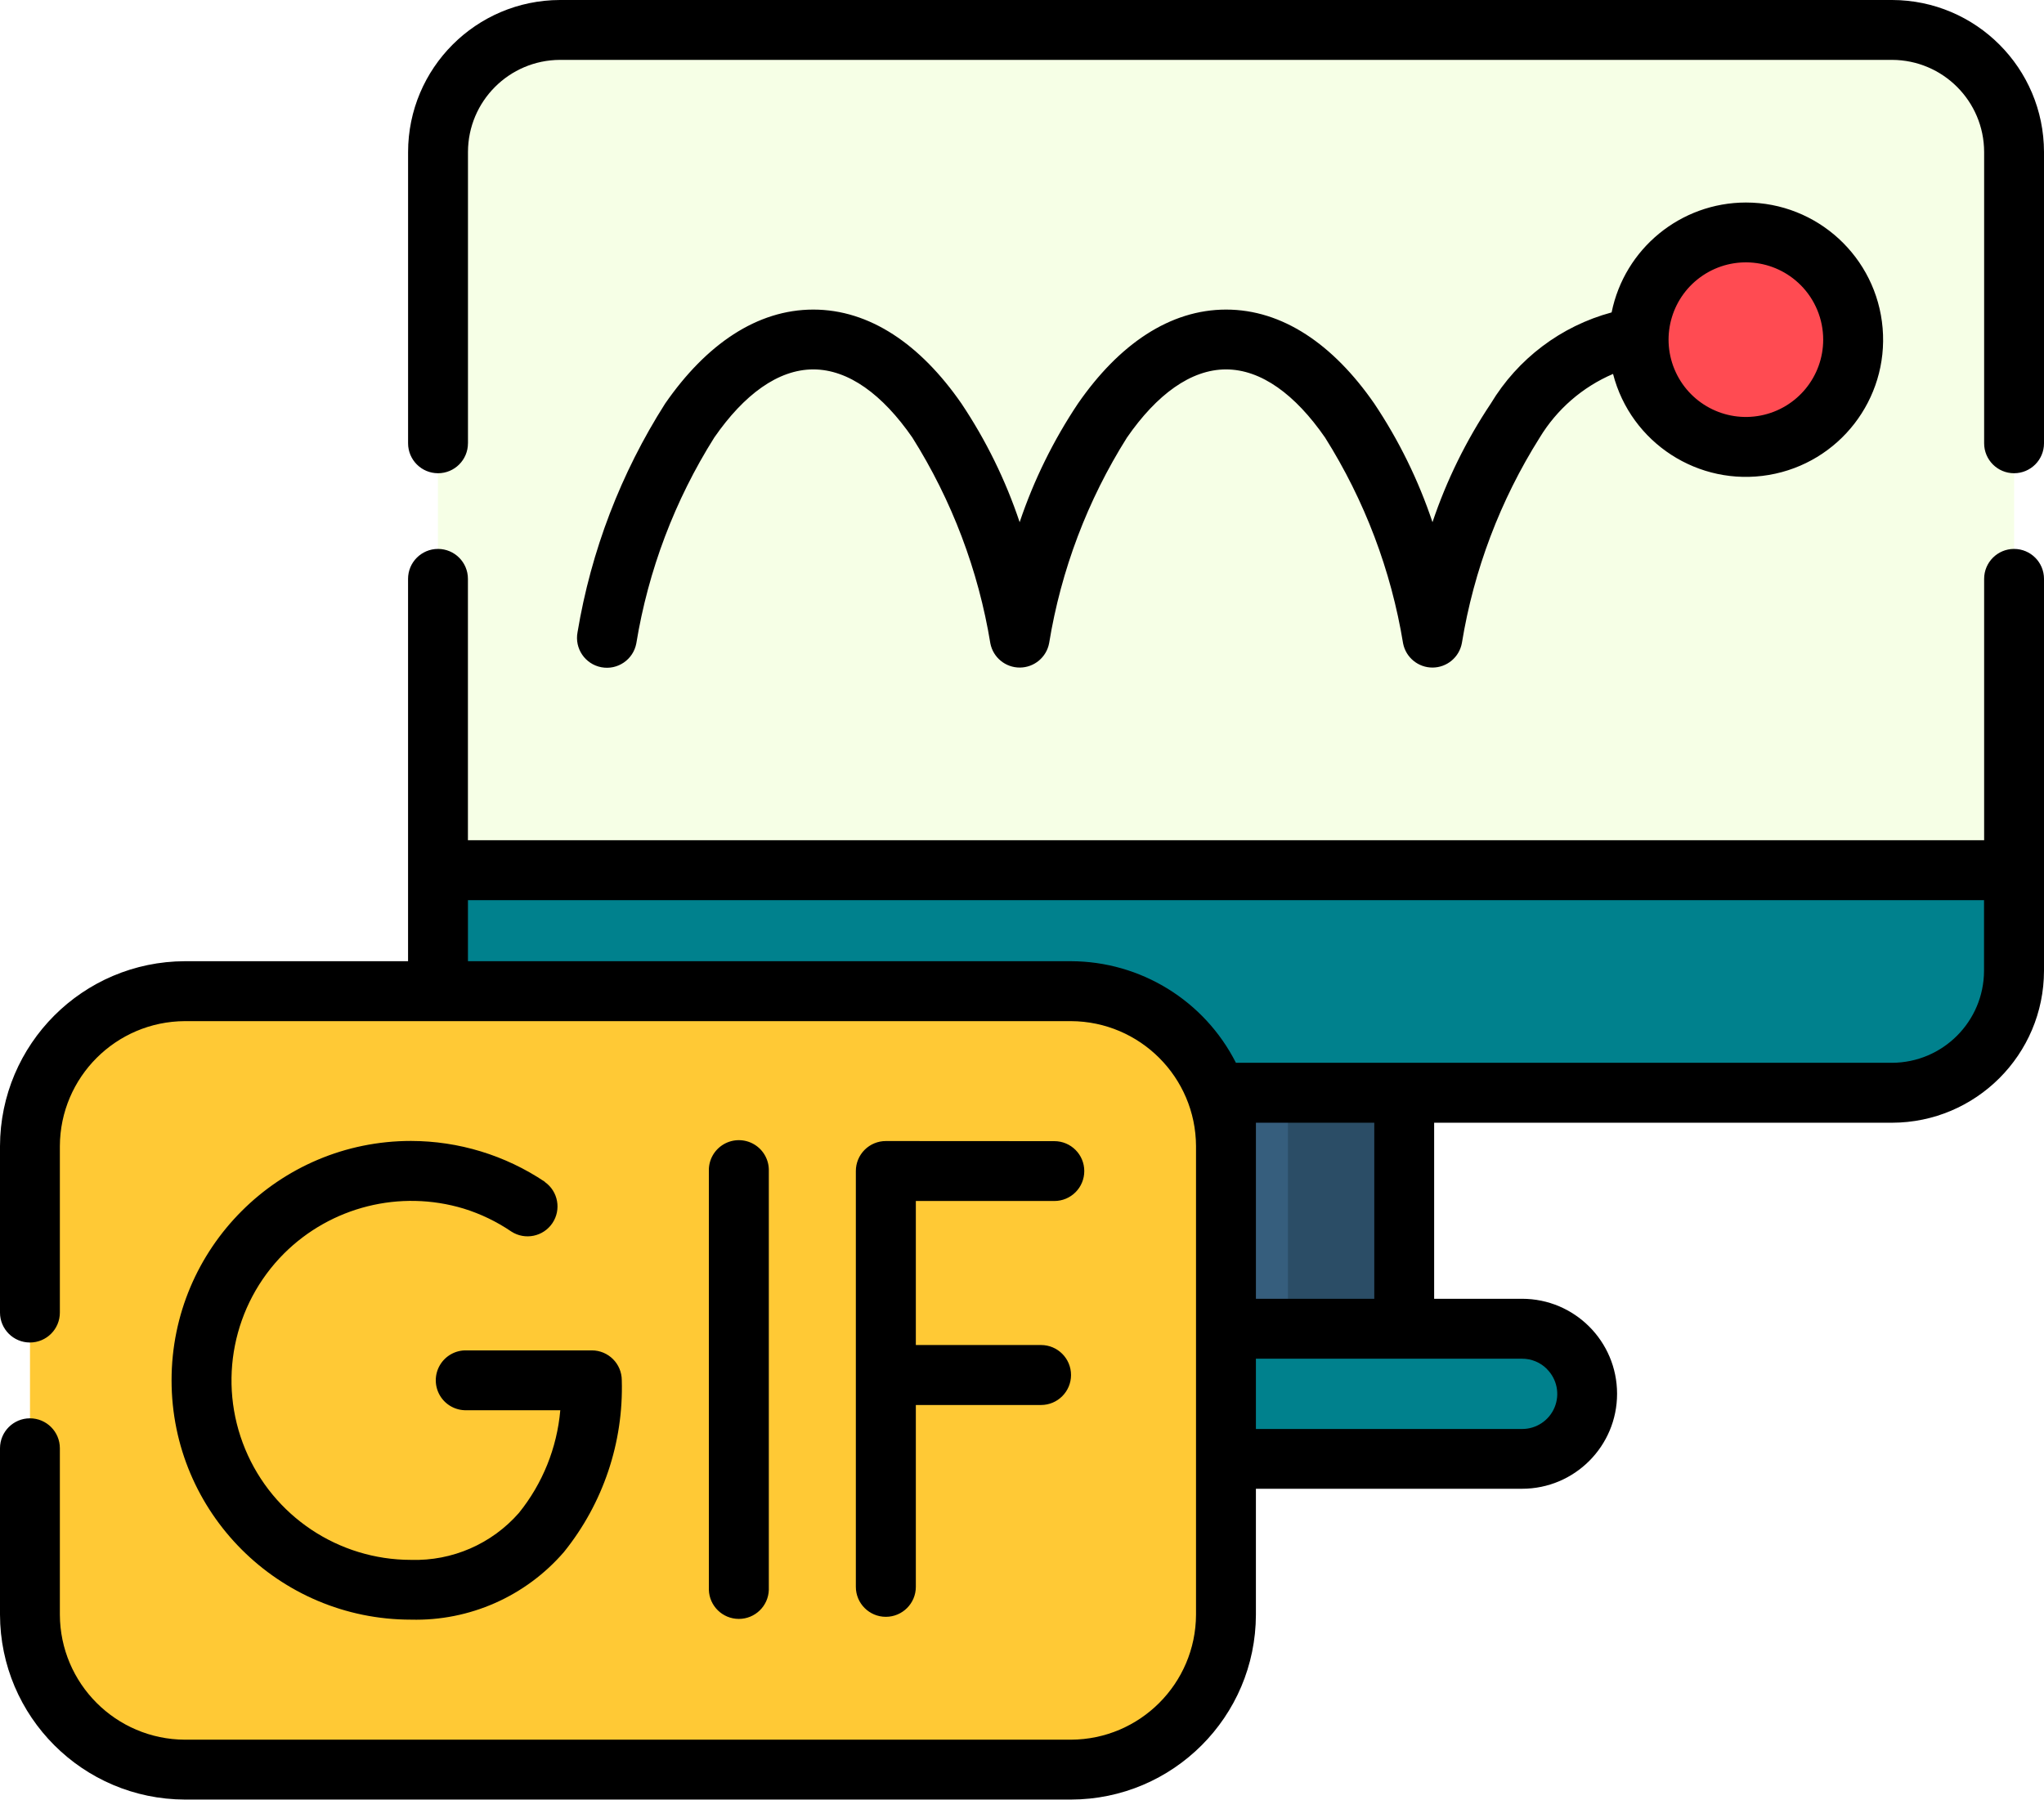
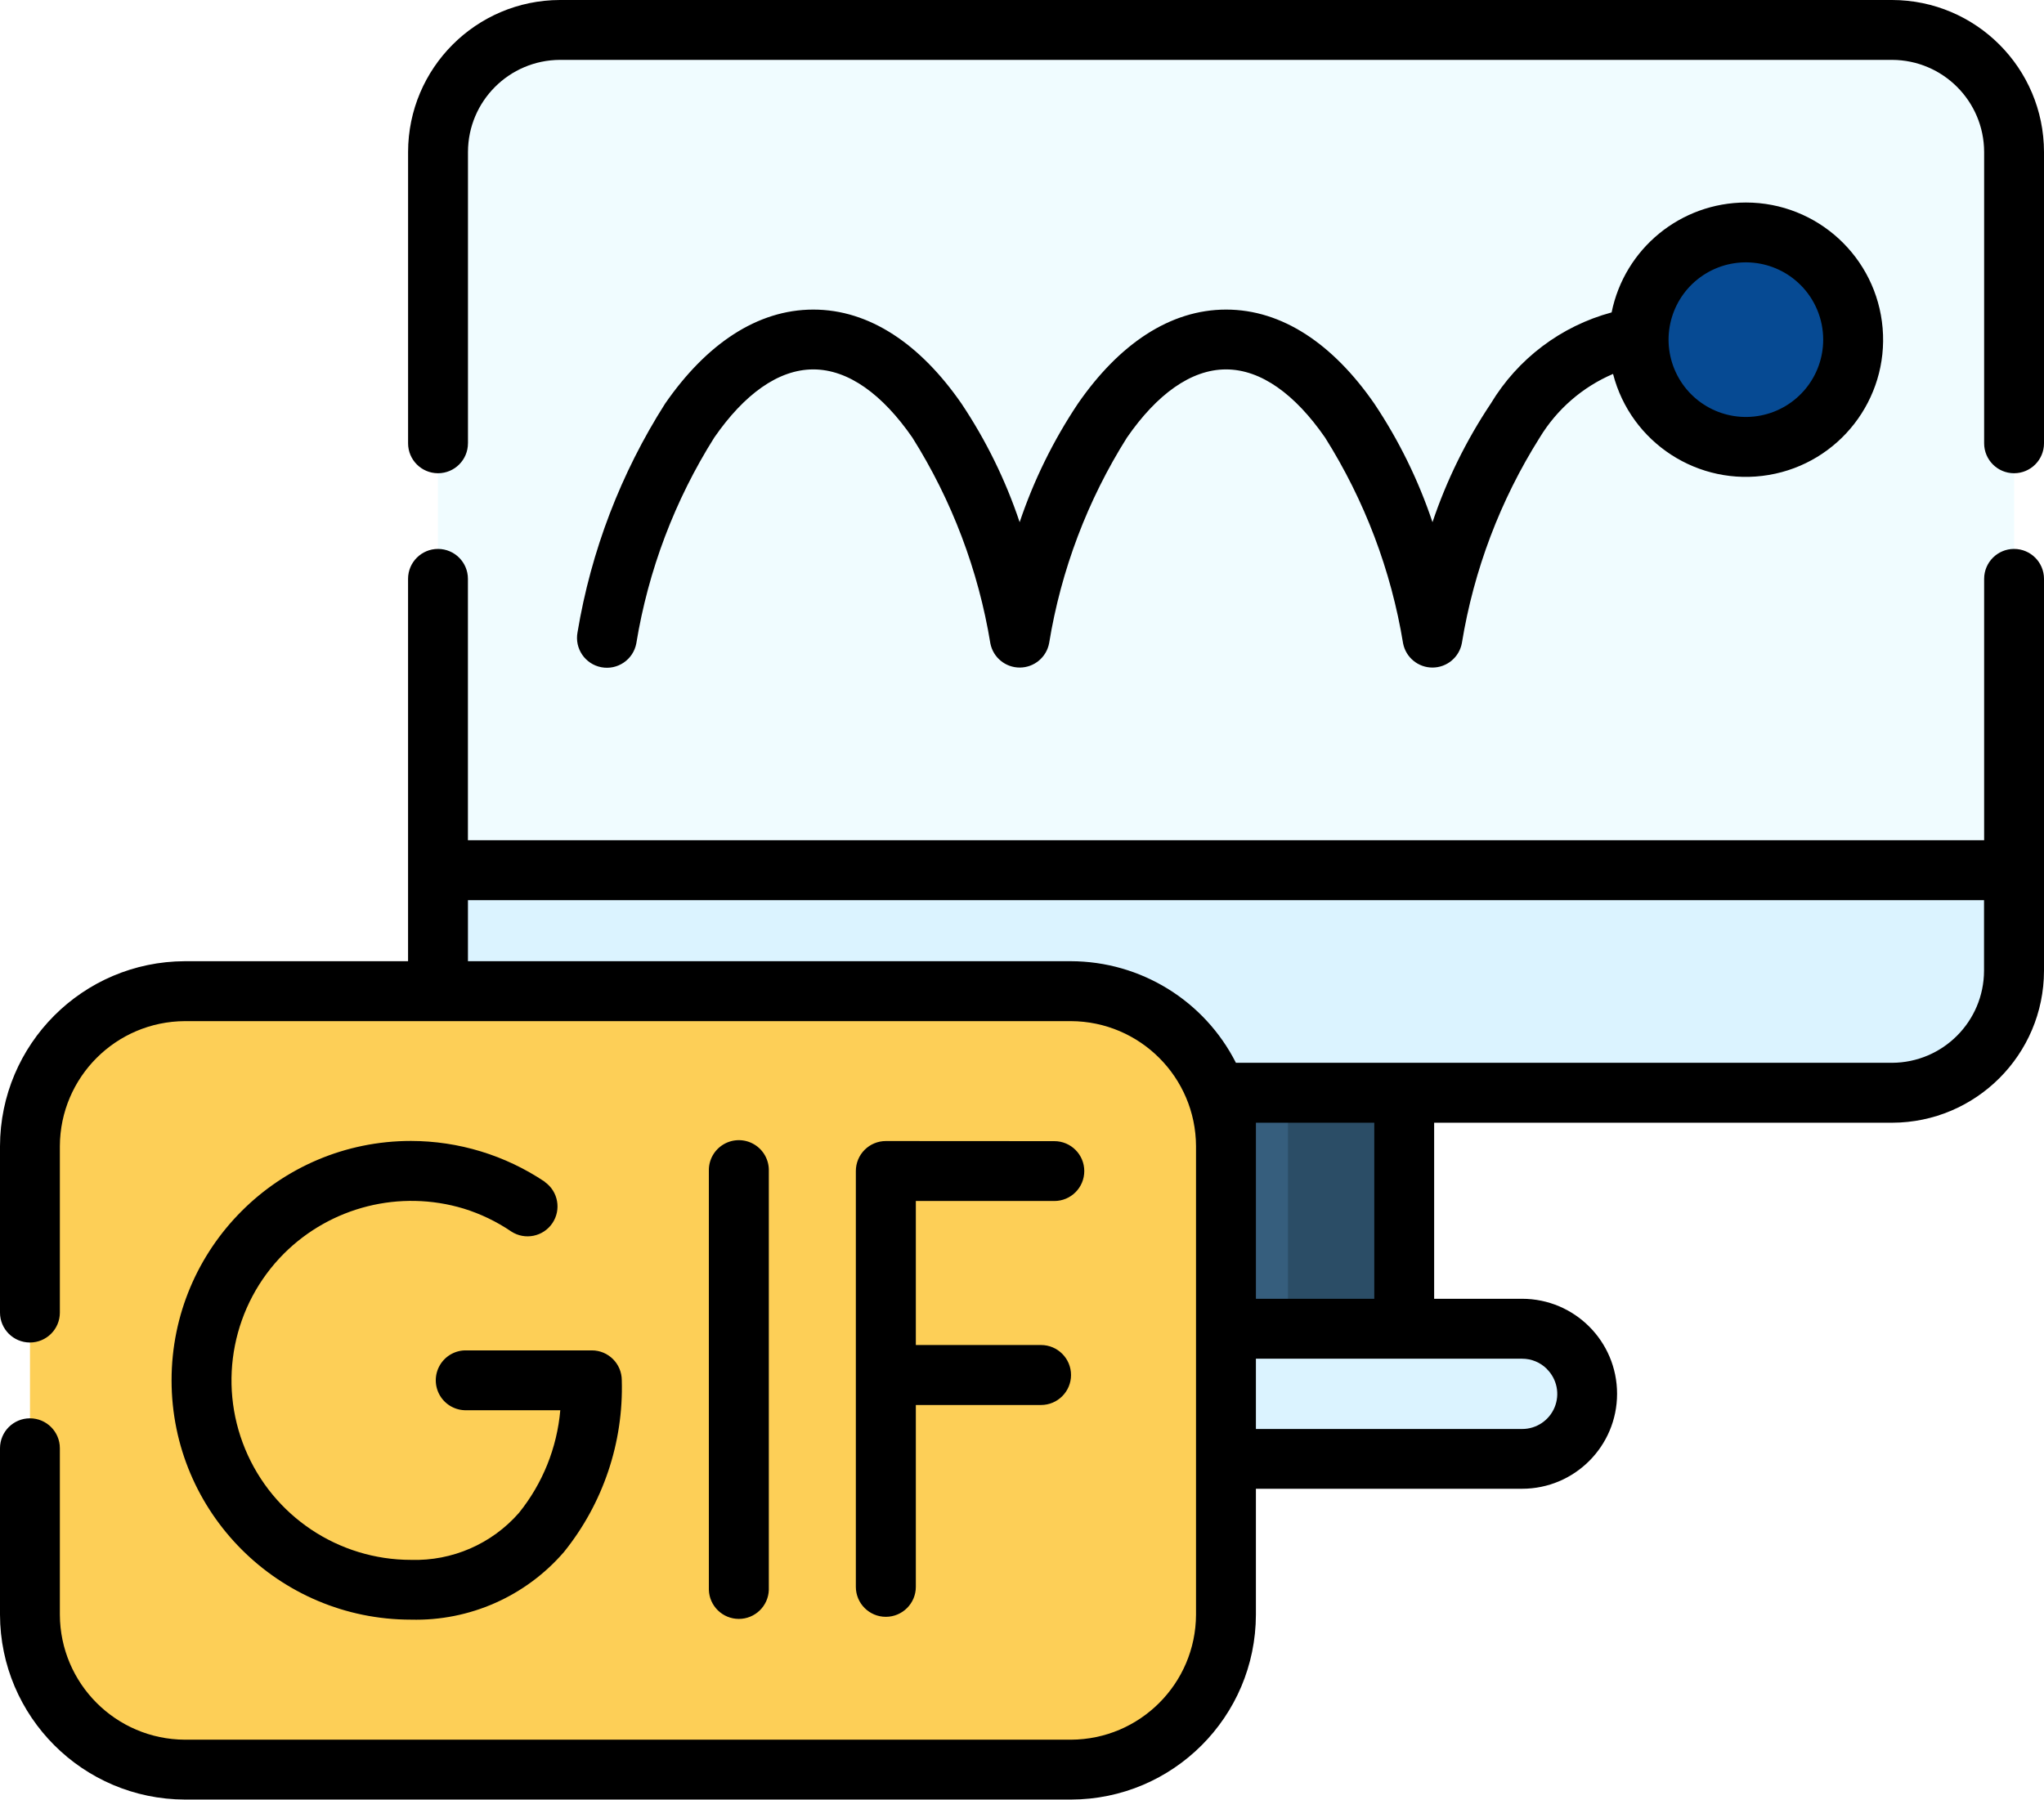
<svg xmlns="http://www.w3.org/2000/svg" width="80" height="70.446" viewBox="0 0 80 70.446">
  <g id="animacion-3" transform="translate(0 -30.572)">
    <g id="Grupo_85523" data-name="Grupo 85523" transform="translate(1.174 31.746)">
      <path id="Trazado_142766" data-name="Trazado 142766" d="M251.89,301.624h15.6v10.09h-15.6Z" transform="translate(-213.706 -260.446)" fill="#365e7d" fill-rule="evenodd" />
      <path id="Trazado_142767" data-name="Trazado 142767" d="M322.615,304.374h4.549v9.23h-4.549Z" transform="translate(-273.38 -262.766)" fill="#2b4d66" fill-rule="evenodd" />
-       <path id="Trazado_142768" data-name="Trazado 142768" d="M166.617,38.084a4.788,4.788,0,0,1,4.775,4.775V70.975H109.7V42.859a4.788,4.788,0,0,1,4.775-4.775Z" transform="translate(-93.735 -38.084)" fill="#f6ffe6" fill-rule="evenodd" />
-       <path id="Trazado_142770" data-name="Trazado 142770" d="M152.134,266.535a2.547,2.547,0,1,1,0,5.094H127.3a2.547,2.547,0,1,1,0-5.094Zm19.258-17.947v3.942a4.788,4.788,0,0,1-4.775,4.775h-52.14a4.788,4.788,0,0,1-4.775-4.775v-3.942Z" transform="translate(-93.735 -215.697)" fill="#00818d" fill-rule="evenodd" />
-       <path id="Trazado_142772" data-name="Trazado 142772" d="M13.575,278.89h34.68a6.086,6.086,0,0,1,6.068,6.068V303.3a6.082,6.082,0,0,1-6.068,6.064H13.575A6.081,6.081,0,0,1,7.511,303.3V284.958a6.085,6.085,0,0,1,6.064-6.068Z" transform="translate(-7.511 -241.264)" fill="#ffc935" fill-rule="evenodd" />
-       <path id="Trazado_142774" data-name="Trazado 142774" d="M414.684,97.213a4.195,4.195,0,1,0-4.194-4.195A4.2,4.2,0,0,0,414.684,97.213Z" transform="translate(-347.525 -80.896)" fill="#ff4b52" fill-rule="evenodd" />
+       <path id="Trazado_142768" data-name="Trazado 142768" d="M166.617,38.084a4.788,4.788,0,0,1,4.775,4.775V70.975H109.7V42.859a4.788,4.788,0,0,1,4.775-4.775Z" transform="translate(-93.735 -38.084)" fill="#f0fcff" fill-rule="evenodd" />
+       <path id="Trazado_142770" data-name="Trazado 142770" d="M152.134,266.535a2.547,2.547,0,1,1,0,5.094H127.3a2.547,2.547,0,1,1,0-5.094Zm19.258-17.947v3.942a4.788,4.788,0,0,1-4.775,4.775h-52.14a4.788,4.788,0,0,1-4.775-4.775v-3.942Z" transform="translate(-93.735 -215.697)" fill="#dbf3ff" fill-rule="evenodd" />
+       <path id="Trazado_142772" data-name="Trazado 142772" d="M13.575,278.89h34.68a6.086,6.086,0,0,1,6.068,6.068V303.3a6.082,6.082,0,0,1-6.068,6.064H13.575A6.081,6.081,0,0,1,7.511,303.3V284.958a6.085,6.085,0,0,1,6.064-6.068Z" transform="translate(-7.511 -241.264)" fill="#fdcf57" fill-rule="evenodd" />
+       <path id="Trazado_142774" data-name="Trazado 142774" d="M414.684,97.213a4.195,4.195,0,1,0-4.194-4.195A4.2,4.2,0,0,0,414.684,97.213Z" transform="translate(-347.525 -80.896)" fill="#064a93" fill-rule="evenodd" />
    </g>
    <path id="Trazado_142775" data-name="Trazado 142775" d="M49.155,81.415h4.633V74.523H49.155ZM68.333,38.5a5.37,5.37,0,1,1-5.2,6.71A6.212,6.212,0,0,0,60.264,47.7a21.628,21.628,0,0,0-3.048,8.048,1.171,1.171,0,0,1-2.3.013A21.709,21.709,0,0,0,51.861,47.7c-1.165-1.683-2.5-2.667-3.876-2.667s-2.711.983-3.876,2.667a21.633,21.633,0,0,0-3.047,8.048,1.171,1.171,0,0,1-2.3.013A21.706,21.706,0,0,0,35.708,47.7c-1.165-1.683-2.5-2.667-3.876-2.667s-2.711.983-3.876,2.667a21.706,21.706,0,0,0-3.052,8.061,1.17,1.17,0,0,1-2.3-.438,24.005,24.005,0,0,1,3.428-8.951c1.608-2.325,3.6-3.681,5.8-3.681s4.19,1.355,5.8,3.681a19.45,19.45,0,0,1,2.276,4.642,19.624,19.624,0,0,1,2.281-4.642c1.608-2.325,3.6-3.681,5.8-3.681s4.19,1.355,5.8,3.681a19.45,19.45,0,0,1,2.277,4.642,19.618,19.618,0,0,1,2.281-4.642,7.929,7.929,0,0,1,4.73-3.57A5.369,5.369,0,0,1,68.333,38.5Zm2.139,3.229a3.026,3.026,0,1,0,.886,2.139A3.027,3.027,0,0,0,70.473,41.729ZM27.744,76.414a1.174,1.174,0,1,1,2.347,0V92.807a1.174,1.174,0,0,1-2.347,0Zm-6.418.43a1.171,1.171,0,0,1-1.311,1.94,7,7,0,0,0-1.869-.9,7.07,7.07,0,0,0-7.029,1.758,7.027,7.027,0,0,0,4.97,11.994A5.393,5.393,0,0,0,20.308,89.8a7.421,7.421,0,0,0,1.621-4.022H18.262a1.172,1.172,0,1,1,0-2.343h4.9a1.172,1.172,0,0,1,1.174,1.169,10.242,10.242,0,0,1-2.263,6.723,7.649,7.649,0,0,1-5.988,2.649,9.37,9.37,0,0,1,0-18.74,9.423,9.423,0,0,1,5.24,1.6Zm19.94-1.6a1.171,1.171,0,1,1,0,2.343H35.845v5.638h4.9a1.174,1.174,0,1,1,0,2.348h-4.9v7.118a1.174,1.174,0,0,1-2.348,0V76.414a1.173,1.173,0,0,1,1.174-1.174ZM2.343,81.955a1.171,1.171,0,1,1-2.343,0V75.44A7.259,7.259,0,0,1,7.237,68.2h8.734V53.232a1.171,1.171,0,0,1,2.343,0V63.463H77.657V53.232a1.171,1.171,0,0,1,2.343,0V68.579a5.958,5.958,0,0,1-5.944,5.944H56.131v6.892h3.441a3.718,3.718,0,0,1,0,7.437H49.155v4.93a7.252,7.252,0,0,1-7.237,7.237H7.237A7.259,7.259,0,0,1,0,93.781V87.266a1.171,1.171,0,1,1,2.343,0v6.515a4.915,4.915,0,0,0,4.894,4.894h34.68a4.915,4.915,0,0,0,4.894-4.894V75.44a4.915,4.915,0,0,0-4.894-4.894H7.237A4.915,4.915,0,0,0,2.343,75.44ZM18.315,68.2h23.6a7.259,7.259,0,0,1,6.458,3.977h25.68a3.614,3.614,0,0,0,3.6-3.6V65.811H18.315ZM60.543,84.161a1.365,1.365,0,0,0-.97-.4H49.155v2.751H59.572a1.372,1.372,0,0,0,.97-2.348ZM18.315,47.926a1.171,1.171,0,0,1-2.343,0V36.521a5.958,5.958,0,0,1,5.944-5.949h52.14A5.958,5.958,0,0,1,80,36.521V47.926a1.171,1.171,0,0,1-2.343,0V36.521a3.614,3.614,0,0,0-3.6-3.605H21.916a3.614,3.614,0,0,0-3.6,3.605V47.926Z" transform="translate(0 0)" />
  </g>
</svg>
